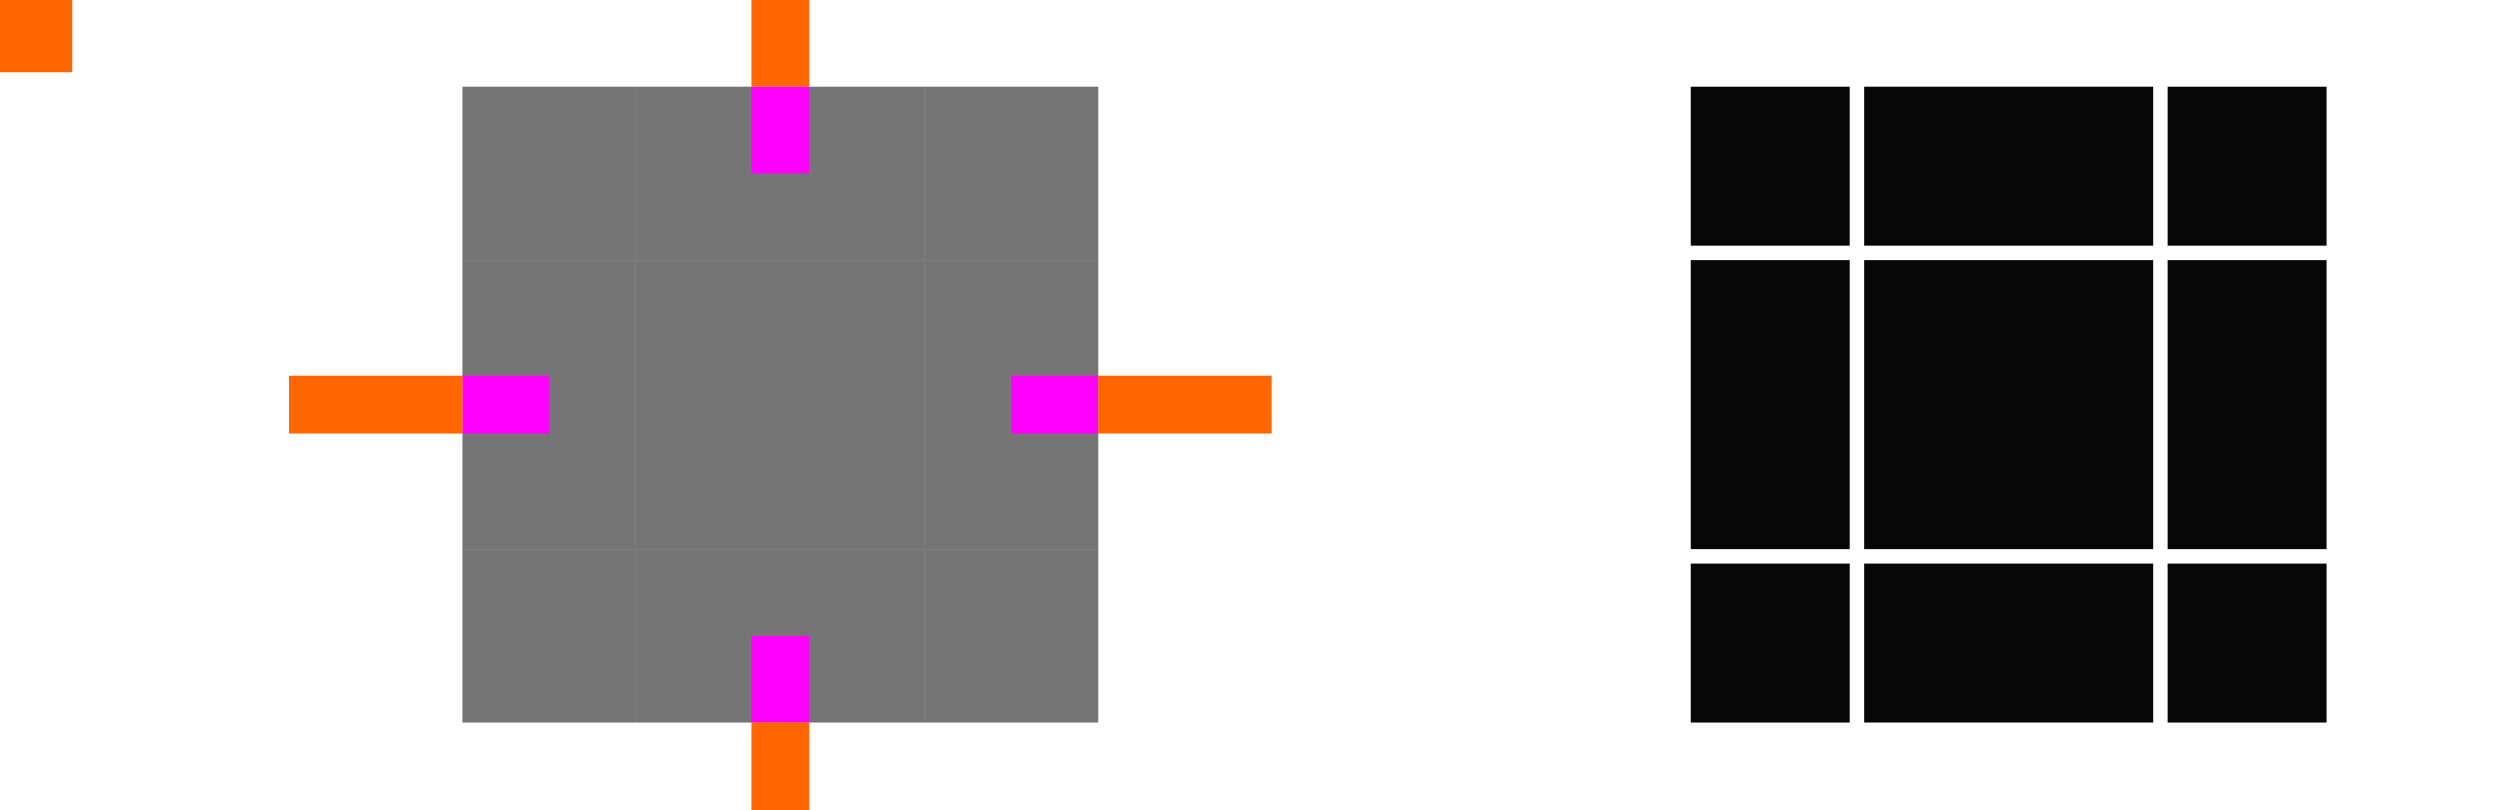
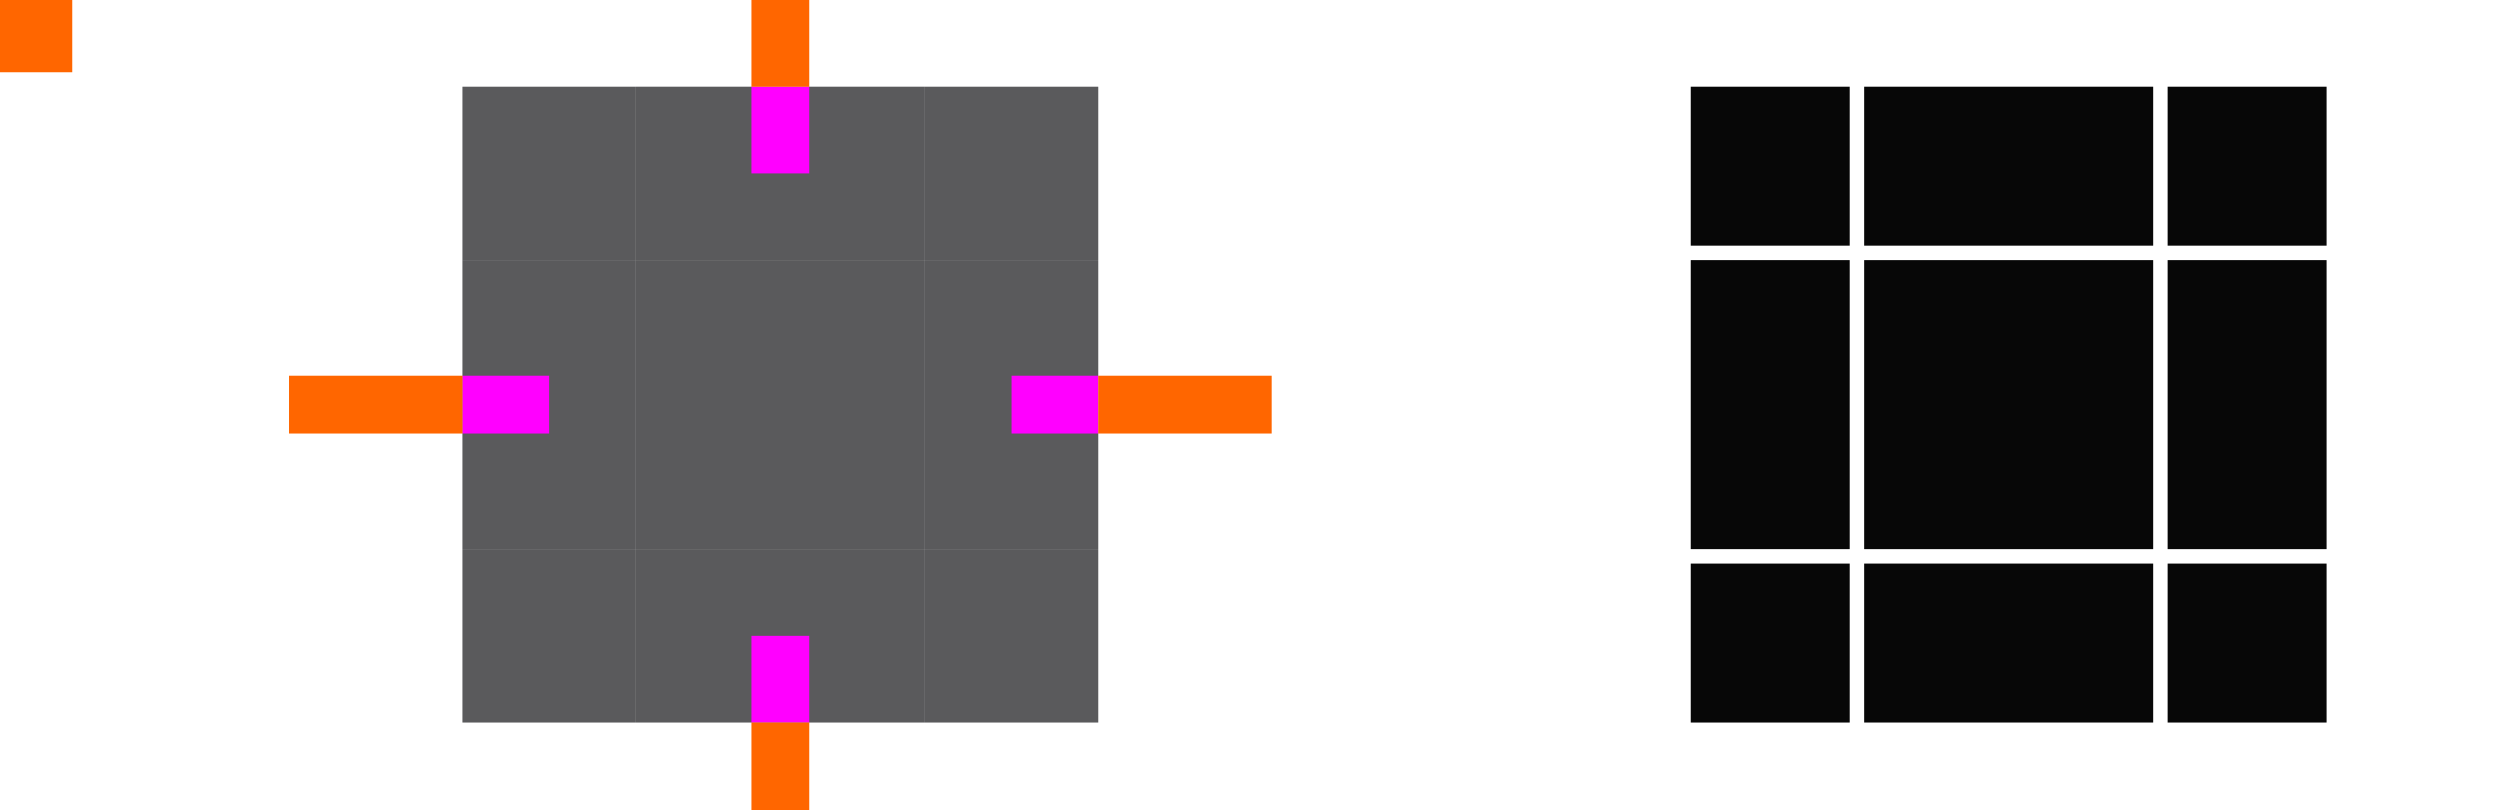
<svg xmlns="http://www.w3.org/2000/svg" xmlns:xlink="http://www.w3.org/1999/xlink" width="173" height="56" version="1.1" viewBox="0 0 173 56" id="svg202">
  <style id="current-color-scheme" type="text/css">.ColorScheme-Text {
        color:#31363b;
        stop-color:#31363b;
      }
      .ColorScheme-Background {
        color:#eff0f1;
        stop-color:#eff0f1;
      }
      .ColorScheme-Highlight {
        color:#3daee9;
        stop-color:#3daee9;
      }
      .ColorScheme-ViewText {
        color:#31363b;
        stop-color:#31363b;
      }
      .ColorScheme-ViewBackground {
        color:#fcfcfc;
        stop-color:#fcfcfc;
      }
      .ColorScheme-ViewHover {
        color:#93cee9;
        stop-color:#93cee9;
      }
      .ColorScheme-ViewFocus{
        color:#3daee9;
        stop-color:#3daee9;
      }
      .ColorScheme-ButtonText {
        color:#31363b;
        stop-color:#31363b;
      }
      .ColorScheme-ButtonBackground {
        color:#eff0f1;
        stop-color:#eff0f1;
      }
      .ColorScheme-ButtonHover {
        color:#93cee9;
        stop-color:#93cee9;
      }
      .ColorScheme-ButtonFocus{
        color:#3daee9;
        stop-color:#3daee9;
      }</style>
  <defs id="defs26">
    <linearGradient id="a">
      <stop stop-opacity=".667" offset="0" id="stop3" />
      <stop stop-opacity="0" offset="1" id="stop5" />
    </linearGradient>
    <linearGradient id="q" x1="-912.36" x2="-906.36" y1="-35" y2="-35" gradientUnits="userSpaceOnUse" xlink:href="#a" />
    <linearGradient id="p" x1="15" x2="9" y1="12" y2="12" gradientUnits="userSpaceOnUse" xlink:href="#a" />
    <radialGradient id="e" cx="22.2" cy="913.97" r="6" gradientTransform="rotate(-90.00001,-405.39,435.59)" gradientUnits="userSpaceOnUse" xlink:href="#a" />
    <linearGradient id="o" x1="19" x2="19" y1="8" y2="2" gradientTransform="translate(58)" gradientUnits="userSpaceOnUse" xlink:href="#a" />
    <linearGradient id="n" x1="55" x2="61" y1="12" y2="12" gradientUnits="userSpaceOnUse" xlink:href="#a" />
    <radialGradient id="d" cx="53.893" cy="911.76" r="6" gradientTransform="translate(59.107,-903.77)" gradientUnits="userSpaceOnUse" xlink:href="#a" />
    <linearGradient id="m" x1="51" x2="51" y1="8" y2="2" gradientTransform="translate(58)" gradientUnits="userSpaceOnUse" xlink:href="#a" />
    <linearGradient id="l" x1="952.36" x2="958.36" y1="-35" y2="-35" gradientUnits="userSpaceOnUse" xlink:href="#a" />
    <linearGradient id="k" x1="19" x2="19" y1="48" y2="54" gradientTransform="translate(58)" gradientUnits="userSpaceOnUse" xlink:href="#a" />
    <radialGradient id="c" cx="7.643" cy="950.36" r="6" gradientTransform="rotate(-179.9999,40.3209,499.18)" gradientUnits="userSpaceOnUse" xlink:href="#a" />
    <linearGradient id="j" x1="15" x2="9" y1="44" y2="44" gradientUnits="userSpaceOnUse" xlink:href="#a" />
    <linearGradient id="i" x1="51" x2="51" y1="48" y2="54" gradientTransform="translate(58)" gradientUnits="userSpaceOnUse" xlink:href="#a" />
    <radialGradient id="b" cx="54.25" cy="945.11" r="6" gradientTransform="matrix(2.1666e-7,1,-0.99999,2.1665e-7,1058.1,-6.2502)" gradientUnits="userSpaceOnUse" xlink:href="#a" />
    <linearGradient id="h" x1="55" x2="61" y1="44" y2="44" gradientUnits="userSpaceOnUse" xlink:href="#a" />
    <linearGradient id="g" x1="-15" x2="-9" y1="932.36" y2="932.36" gradientUnits="userSpaceOnUse" xlink:href="#a" />
    <linearGradient id="f" x1="55" x2="61" y1="932.36" y2="932.36" gradientUnits="userSpaceOnUse" xlink:href="#a" />
    <style type="text/css" id="style24">.ColorScheme-Text {
        color:#31363b;
      }
      .ColorScheme-Background {
        color:#eff0f1;
      }
      .ColorScheme-Highlight {
        color:#3daee9;
      }
      .ColorScheme-ViewText {
        color:#31363b;
      }
      .ColorScheme-ViewBackground {
        color:#fcfcfc;
      }
      .ColorScheme-ViewHover {
        color:#93cee9;
      }
      .ColorScheme-ViewFocus{
        color:#3daee9;
      }
      .ColorScheme-ButtonText {
        color:#31363b;
      }
      .ColorScheme-ButtonBackground {
        color:#eff0f1;
      }
      .ColorScheme-ButtonHover {
        color:#93cee9;
      }
      .ColorScheme-ButtonFocus{
        color:#3daee9;
      }</style>
    <radialGradient xlink:href="#linearGradient4270" id="radialGradient1031" gradientUnits="userSpaceOnUse" gradientTransform="matrix(-1.8522317e-5,-3.666662,2.999999,-1.5154638e-5,-39.99854,1232.695)" cx="77" cy="12" fx="77" fy="12" r="6" />
    <linearGradient id="linearGradient4270">
      <stop id="stop4272" offset="0" style="stop-color:#000000;stop-opacity:0.667" />
      <stop id="stop4274" offset="1" style="stop-color:#000000;stop-opacity:0;" />
    </linearGradient>
    <radialGradient xlink:href="#linearGradient4270" id="radialGradient1025" gradientUnits="userSpaceOnUse" gradientTransform="matrix(-1.8522317e-5,-3.666662,2.999999,-1.5154638e-5,-39.99854,1232.695)" cx="77" cy="12" fx="77" fy="12" r="6" />
    <radialGradient xlink:href="#linearGradient4270" id="radialGradient1019" gradientUnits="userSpaceOnUse" gradientTransform="matrix(-1.8522317e-5,-3.666662,2.999999,-1.5154638e-5,-39.99854,1232.695)" cx="77" cy="12" fx="77" fy="12" r="6" />
    <linearGradient xlink:href="#linearGradient4270" id="linearGradient4950" gradientUnits="userSpaceOnUse" x1="51" y1="932.362" x2="60" y2="932.362" />
    <linearGradient xlink:href="#linearGradient4270" id="linearGradient4948" gradientUnits="userSpaceOnUse" x1="-19" y1="932.362" x2="-10" y2="932.362" />
    <linearGradient xlink:href="#linearGradient4270" id="linearGradient4934" gradientUnits="userSpaceOnUse" x1="948.362" y1="-35" x2="959.362" y2="-35" />
    <radialGradient xlink:href="#linearGradient4270" id="radialGradient994" gradientUnits="userSpaceOnUse" gradientTransform="matrix(-1.8522317e-5,-3.666662,2.999999,-1.5154638e-5,-39.99854,1232.695)" cx="77" cy="12" fx="77" fy="12" r="6" />
    <linearGradient xlink:href="#linearGradient4270" id="linearGradient4920" gradientUnits="userSpaceOnUse" x1="-916.362" y1="-35" x2="-905.362" y2="-35" gradientTransform="matrix(1.500003,0,0,1,458.1841,0)" />
  </defs>
  <g id="shadow-topleft" transform="translate(48.00003,-932.3622)" style="opacity:0">
    <path style="opacity:0.9;fill:url(#radialGradient994);fill-opacity:1;fill-rule:evenodd;stroke:none;stroke-width:2px;stroke-linecap:butt;stroke-linejoin:miter;stroke-opacity:1" d="m -28,926.362 v 24 h 12 c 0,-6.648 5.352,-12 12,-12 v -12 z" id="path4828" />
  </g>
  <rect style="fill:#ff6600" x="0" height="5" width="5" y="-1.4648437e-05" id="hint-tile-center" />
  <g id="top" transform="matrix(0.6250009,0,0,1.999996,32.12496,-1814.721)">
-     <rect y="-51" x="-916.362" height="32" width="6" id="rect4152" style="color:#eff0f1;opacity:0.6;fill:#191919;fill-opacity:1;stroke:none" transform="matrix(0,-1,-1,0,0,0)" class="ColorScheme-Background" />
+     <rect y="-51" x="-916.362" height="32" width="6" id="rect4152" style="color:#eff0f1;opacity:0.7;fill:#141417;fill-opacity:1;stroke:none" transform="matrix(0,-1,-1,0,0,0)" class="ColorScheme-Background" />
  </g>
  <g id="topleft" transform="translate(19,-904.3622)">
-     <path id="rect4159" style="opacity:0.6;fill:#191919;fill-opacity:1;stroke:none;stroke-width:2" d="M 32 6 L 32 12 L 32 18 L 44 18 L 44 6 L 38 6 L 32 6 z " transform="translate(-19,904.3622)" />
+     <path id="rect4159" style="opacity:0.7;fill:#141417;fill-opacity:1;stroke:none;stroke-width:2" d="M 32 6 L 32 12 L 32 18 L 44 18 L 44 6 L 38 6 L 32 6 z " transform="translate(-19,904.3622)" />
  </g>
  <g id="bottom" transform="matrix(0.6250009,0,0,2.000004,32.12496,-1858.728)">
-     <rect transform="rotate(90)" style="color:#eff0f1;opacity:0.6;fill:#191919;fill-opacity:1;stroke:none" id="rect4148" width="6" height="32" x="948.362" y="-51" class="ColorScheme-Background" />
+     <rect transform="rotate(90)" style="color:#eff0f1;opacity:0.7;fill:#141417;fill-opacity:1;stroke:none" id="rect4148" width="6" height="32" x="948.362" y="-51" class="ColorScheme-Background" />
  </g>
  <g id="left" transform="matrix(1.999999,0,0,0.6249986,6.000003,-554.725)">
-     <rect transform="scale(-1,1)" style="color:#eff0f1;opacity:0.6;fill:#191919;fill-opacity:1;stroke:none" id="rect4144" width="6" height="32" x="-19" y="916.362" class="ColorScheme-Background" />
+     <rect transform="scale(-1,1)" style="color:#eff0f1;opacity:0.7;fill:#141417;fill-opacity:1;stroke:none" id="rect4144" width="6" height="32" x="-19" y="916.362" class="ColorScheme-Background" />
  </g>
  <g id="right" transform="matrix(1.999998,0,0,0.6249986,-37.99984,-554.725)">
-     <rect y="916.362" x="51" height="32" width="6" id="rect4140" style="color:#eff0f1;opacity:0.6;fill:#191919;fill-opacity:1;stroke:none" class="ColorScheme-Background" />
+     <rect y="916.362" x="51" height="32" width="6" id="rect4140" style="color:#eff0f1;opacity:0.7;fill:#141417;fill-opacity:1;stroke:none" class="ColorScheme-Background" />
  </g>
-   <rect class="ColorScheme-Background" y="18" x="44" height="20" width="20" id="center" style="color:#eff0f1;opacity:0.6;fill:#191919;fill-opacity:1;stroke:none;stroke-width:0.625" />
+   <rect class="ColorScheme-Background" y="18" x="44" height="20" width="20" id="center" style="color:#eff0f1;opacity:0.7;fill:#141417;fill-opacity:1;stroke:none;stroke-width:0.625" />
  <rect style="fill:#ff00ff;fill-opacity:1;stroke:none;stroke-width:1" id="hint-top-margin" width="4" height="6" x="52" y="6" />
  <rect y="44" x="52" height="6" width="4" id="hint-bottom-margin" style="fill:#ff00ff;fill-opacity:1;stroke:none;stroke-width:1" />
  <rect y="-76" x="26" height="6" width="4" id="hint-right-margin" style="fill:#ff00ff;fill-opacity:1;stroke:none;stroke-width:1" transform="rotate(90)" />
  <rect style="fill:#ff00ff;fill-opacity:1;stroke:none;stroke-width:1" id="hint-left-margin" width="4" height="6" x="26" y="-38" transform="rotate(90)" />
  <g id="shadow-top" transform="matrix(0.625,0,0,1.333333,32.12501,-1203.816)" style="opacity:0">
    <rect transform="matrix(0,-1,-1,0,0,0)" style="opacity:1;fill:none;fill-opacity:1;stroke:none" id="rect4820" width="6" height="32" x="-916.362" y="-51" />
    <rect transform="matrix(0,-1,-1,0,0,0)" style="opacity:0.9;fill:url(#linearGradient4920);fill-opacity:1;stroke:none;stroke-width:1.225" id="rect4822" width="9" height="32" x="-907.362" y="-51" />
    <rect y="-51" x="-911.362" height="32" width="1" id="rect4824" style="opacity:1;fill:none;fill-opacity:1;stroke:none" transform="matrix(0,-1,-1,0,0,0)" />
  </g>
  <g id="shadow-bottom" transform="matrix(0.625,0,0,2,32.12501,-1858.724)" style="opacity:0">
    <rect y="-51" x="948.362" height="32" width="6" id="rect4856" style="opacity:1;fill:none;fill-opacity:1;stroke:none" transform="rotate(90)" />
    <rect y="-51" x="954.362" height="32" width="6" id="rect4858" style="opacity:0.9;fill:url(#linearGradient4934);fill-opacity:1;stroke:none" transform="rotate(90)" />
    <rect transform="rotate(90)" style="opacity:1;fill:none;fill-opacity:1;stroke:none" id="rect4860" width="1" height="32" x="953.362" y="-51" />
  </g>
  <g id="shadow-left" transform="matrix(2,0,0,0.6250013,5.999997,-554.7276)" style="opacity:0">
    <rect y="916.362" x="-19" height="32" width="6" id="rect4892" style="opacity:1;fill:none;fill-opacity:1;stroke:none" transform="scale(-1,1)" />
    <rect y="916.362" x="-13" height="32" width="6" id="rect4894" style="opacity:0.9;fill:url(#linearGradient4948);fill-opacity:1;stroke:none" transform="scale(-1,1)" />
    <rect transform="scale(-1,1)" style="opacity:1;fill:none;fill-opacity:1;stroke:none" id="rect4896" width="1" height="32" x="-14" y="916.362" />
  </g>
  <g id="shadow-right" transform="matrix(2,0,0,0.6250017,-37.99997,-554.7279)" style="opacity:0">
    <rect style="opacity:1;fill:none;fill-opacity:1;stroke:none" id="rect4900" width="6" height="32" x="51" y="916.362" />
    <rect style="opacity:0.9;fill:url(#linearGradient4950);fill-opacity:1;stroke:none" id="rect4902" width="6" height="32" x="57" y="916.362" />
    <rect y="916.362" x="56" height="32" width="1" id="rect4904" style="opacity:1;fill:none;fill-opacity:1;stroke:none" />
  </g>
  <rect y="-6" x="52" height="12" width="4" id="shadow-hint-top-margin" style="fill:#ff6600;fill-opacity:1;stroke:none;stroke-width:1.414" />
  <rect style="fill:#ff6600;fill-opacity:1;stroke:none;stroke-width:1.414" id="shadow-hint-bottom-margin" width="4" height="12" x="52" y="50" />
  <rect transform="rotate(90)" style="fill:#ff6600;fill-opacity:1;stroke:none;stroke-width:1.414" id="shadow-hint-right-margin" width="4" height="12" x="26" y="-88" />
  <rect transform="rotate(90)" y="-32" x="26" height="12" width="4" id="shadow-hint-left-margin" style="fill:#ff6600;fill-opacity:1;stroke:none;stroke-width:1.414" />
  <g id="mask-top" transform="matrix(0.6250002,0,0,0.9166668,117.125,-828.4988)">
    <rect transform="matrix(0,-1,-1,0,0,0)" style="opacity:0.97;fill:#000000;fill-opacity:1;stroke:none;stroke-width:1.549" id="rect4265" width="12" height="32" x="-922.362" y="-51" />
  </g>
  <g id="mask-topleft" transform="matrix(1.1,0,0,1.1,102.7,-995.3984)">
    <path id="path4277" style="opacity:0.97;fill:#000000;fill-opacity:1;stroke-width:2.2" d="M 117 6 L 117 13 L 117 17 L 128 17 L 128 6 L 124 6 L 117 6 z " transform="matrix(0.9090909,0,0,0.9090909,-93.36364,904.9076)" />
  </g>
  <g id="mask-bottom" transform="matrix(0.6250002,0,0,1.100002,117.125,-999.8009)">
    <rect y="-51" x="944.362" height="32" width="10" id="rect4291" style="opacity:0.97;fill:#000000;fill-opacity:1;stroke:none;stroke-width:1.414" transform="rotate(90)" />
  </g>
  <g id="mask-left" transform="matrix(0.9166666,0,0,1,105.0833,-904.3622)">
    <rect y="922.362" x="-25" height="20" width="12" id="rect4317" style="opacity:0.97;fill:#000000;fill-opacity:1;stroke:none;stroke-width:1.225" transform="scale(-1,1)" />
  </g>
  <g id="mask-right" transform="matrix(1.1,0,0,0.6250017,98.29999,-554.7279)">
    <rect style="opacity:0.97;fill:#000000;fill-opacity:1;stroke:none;stroke-width:1.414" id="rect4323" width="10" height="32" x="47" y="916.362" />
  </g>
  <rect style="opacity:0.97;fill:#000000;fill-opacity:1;stroke:none;stroke-width:0.625" id="mask-center" width="20" height="20" x="129" y="18" />
  <g transform="matrix(-1,0,0,1,59.99996,-932.3622)" id="shadow-topright" style="opacity:0">
    <path id="path1015" d="m -28,926.362 v 24 h 12 c 0,-6.648 5.352,-12 12,-12 v -12 z" style="opacity:0.9;fill:url(#radialGradient1019);fill-opacity:1;fill-rule:evenodd;stroke:none;stroke-width:2px;stroke-linecap:butt;stroke-linejoin:miter;stroke-opacity:1" />
  </g>
  <g transform="matrix(1,0,0,-1,48.00003,988.3621)" id="shadow-bottomleft" style="opacity:0">
    <path id="path1021" d="m -28,926.362 v 24 h 12 c 0,-6.648 5.352,-12 12,-12 v -12 z" style="opacity:0.9;fill:url(#radialGradient1025);fill-opacity:1;fill-rule:evenodd;stroke:none;stroke-width:2px;stroke-linecap:butt;stroke-linejoin:miter;stroke-opacity:1" />
  </g>
  <g transform="rotate(-180,29.99999,494.1811)" id="shadow-bottomright" style="opacity:0">
    <path id="path1027" d="m -28,926.362 v 24 h 12 c 0,-6.648 5.352,-12 12,-12 v -12 z" style="opacity:0.9;fill:url(#radialGradient1031);fill-opacity:1;fill-rule:evenodd;stroke:none;stroke-width:2px;stroke-linecap:butt;stroke-linejoin:miter;stroke-opacity:1" />
  </g>
  <rect style="color:#eff0f1;opacity:0;fill:#1a1a1a;fill-opacity:1;stroke:none;stroke-width:0.625" id="shadow-center" width="20" height="20" x="45" y="68.866" class="ColorScheme-Background" />
  <use x="0" y="0" xlink:href="#topleft" id="topright" transform="matrix(-1,0,0,1,108,0)" width="100%" height="100%" />
  <use x="0" y="0" xlink:href="#topleft" id="bottomleft" transform="matrix(1,0,0,-1,9.2939377e-7,56.00001)" width="100%" height="100%" />
  <use x="0" y="0" xlink:href="#topleft" id="bottomright" transform="rotate(-180,54,28.00001)" width="100%" height="100%" />
  <use x="0" y="0" xlink:href="#mask-topleft" id="mask-topright" transform="matrix(-1,0,0,1,278,-2.0170001e-6)" width="100%" height="100%" />
  <use x="0" y="0" xlink:href="#mask-topleft" id="mask-bottomleft" transform="matrix(1,0,0,-1,-5.28e-7,56)" width="100%" height="100%" />
  <use x="0" y="0" xlink:href="#mask-topleft" id="mask-bottomright" transform="rotate(-180,139,28)" width="100%" height="100%" />
</svg>
